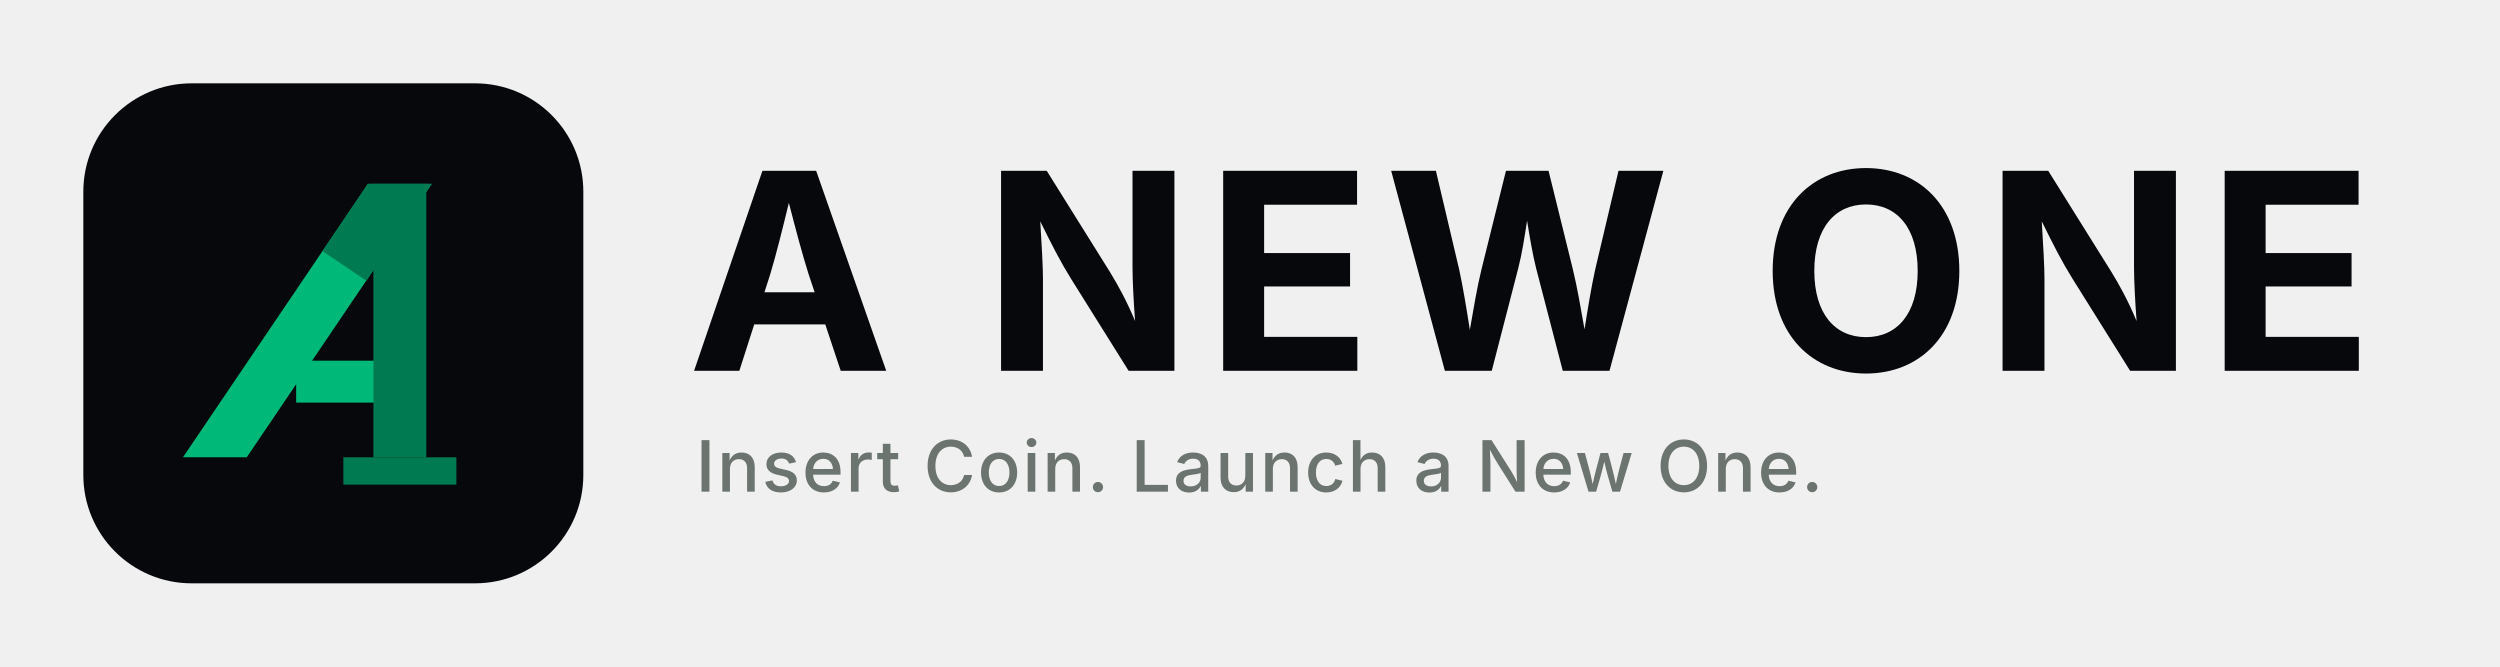
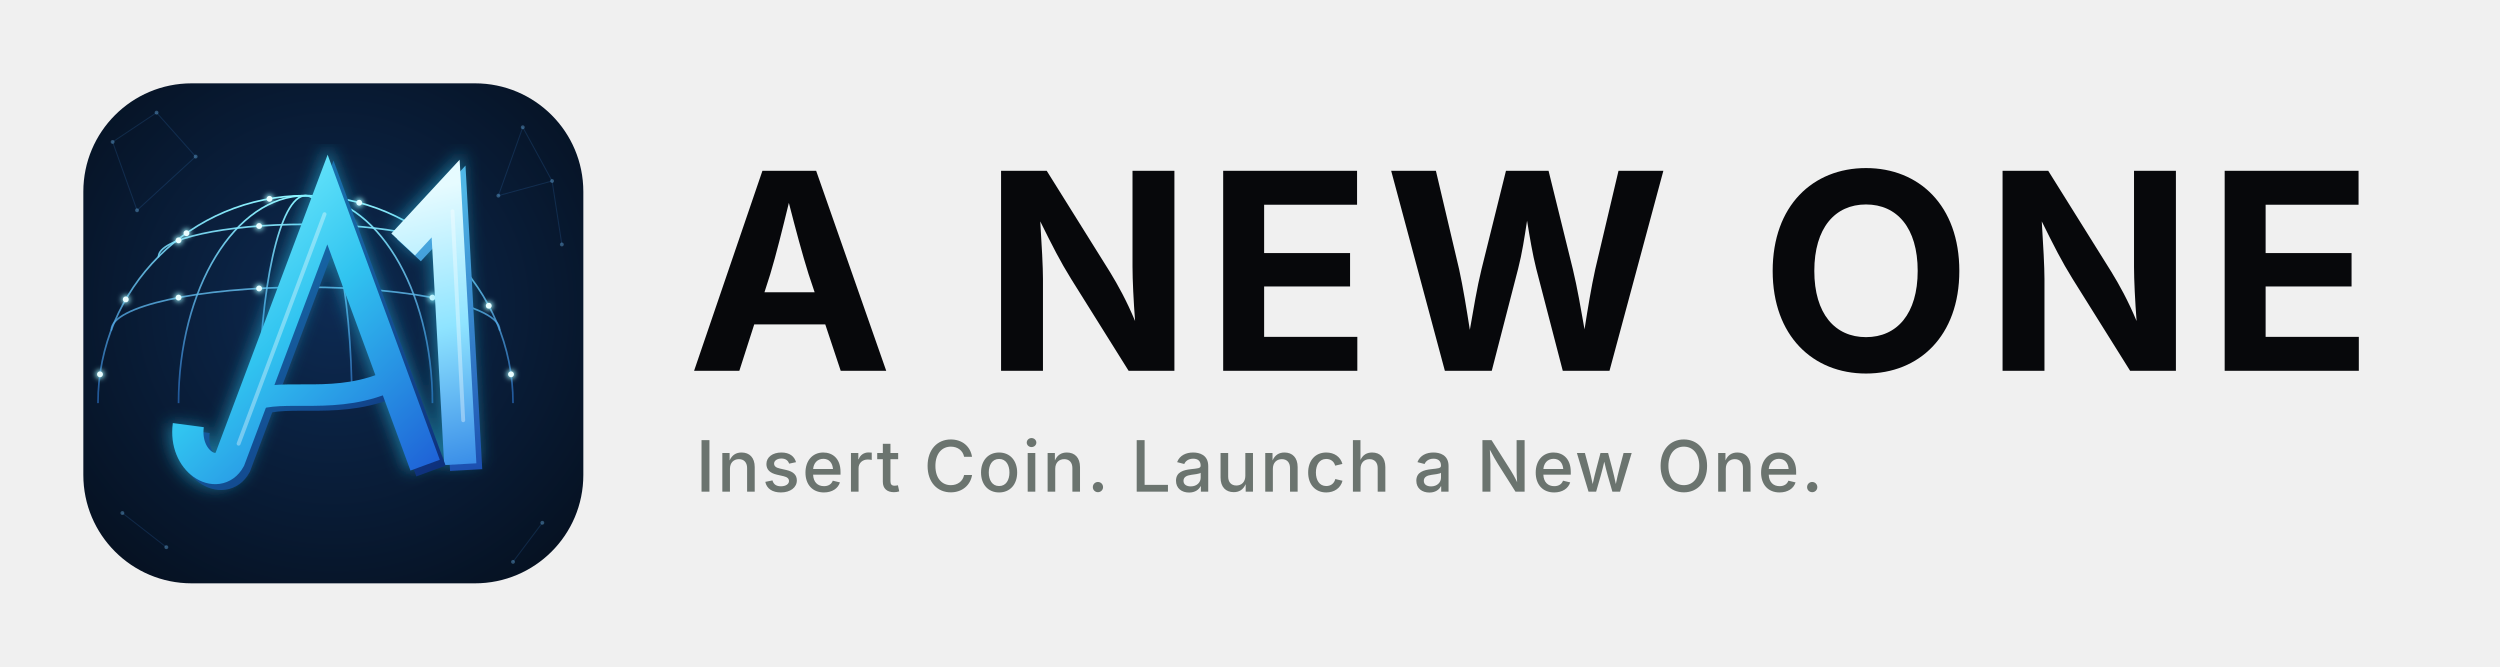
<svg xmlns="http://www.w3.org/2000/svg" viewBox="0 0 1200 320" width="1200" height="320">
-   <rect x="40" y="40" width="240" height="240" rx="52" fill="#07080b" />
-   <g transform="translate(48 48) scale(0.4375)">
+   <defs>
+     <clipPath id="tileclip">
+       <rect x="40" y="40" width="240" height="240" rx="52" />
+     </clipPath>
+   </defs>
+   <svg x="40" y="40" width="240" height="240" viewBox="0 0 1024 1024" clip-path="url(#tileclip)">
    <defs>
-       <clipPath id="lk-leg">
-         <rect x="0" y="92" width="512" height="300" />
-       </clipPath>
-       <clipPath id="lk-flag">
-         <polygon points="185.3,126.0 350.9,238.0 519.0,-10.4 353.4,-122.5" />
-         <rect x="0" y="0" width="512" height="92" />
-       </clipPath>
-       <clipPath id="lk-top">
-         <rect x="0" y="92" width="512" height="512" />
+       <radialGradient id="ground" cx="50%" cy="45%" r="70%">
+         <stop offset="0" stop-color="#0d2a52" />
+         <stop offset="1" stop-color="#05101f" />
+       </radialGradient>
+       <linearGradient id="ribbon" x1="200" y1="240" x2="720" y2="800" gradientUnits="userSpaceOnUse">
+         <stop offset="0" stop-color="#7DF3FF" />
+         <stop offset=".45" stop-color="#31C4F0" />
+         <stop offset="1" stop-color="#1E5FD6" />
+       </linearGradient>
+       <linearGradient id="ribbonEdge" x1="200" y1="240" x2="720" y2="800" gradientUnits="userSpaceOnUse">
+         <stop offset="0" stop-color="#1B7FB8" />
+         <stop offset="1" stop-color="#0E2E7A" />
+       </linearGradient>
+       <linearGradient id="oneFill" x1="650" y1="230" x2="780" y2="780" gradientUnits="userSpaceOnUse">
+         <stop offset="0" stop-color="#E6FBFF" />
+         <stop offset=".5" stop-color="#8FE4FF" />
+         <stop offset="1" stop-color="#3B8FE8" />
+       </linearGradient>
+       <linearGradient id="oneEdge" x1="650" y1="230" x2="780" y2="780" gradientUnits="userSpaceOnUse">
+         <stop offset="0" stop-color="#4FB6E6" />
+         <stop offset="1" stop-color="#1C4FB0" />
+       </linearGradient>
+       <linearGradient id="wire" x1="0" y1="230" x2="0" y2="655" gradientUnits="userSpaceOnUse">
+         <stop offset="0" stop-color="#8FF4FF" />
+         <stop offset="1" stop-color="#2E7BD8" stop-opacity=".6" />
+       </linearGradient>
+       <filter id="glow" x="-20%" y="-20%" width="140%" height="140%">
+         <feGaussianBlur stdDeviation="16" />
+       </filter>
+       <filter id="nodeGlow" x="-100%" y="-100%" width="300%" height="300%">
+         <feGaussianBlur stdDeviation="5" />
+       </filter>
+       <clipPath id="upper">
+         <rect x="0" y="0" width="1024" height="655" />
      </clipPath>
    </defs>
-     <g clip-path="url(#lk-leg)">
-       <polygon points="338.6,26.1 68.4,425.4 116.4,457.9 386.6,58.6" fill="#00B877" />
+     <rect width="1024" height="1024" fill="url(#ground)" />
+     <g stroke="#3F8BE0" stroke-opacity=".18" stroke-width="2">
+       <line x1="60" y1="120" x2="150" y2="60" />
+       <line x1="150" y1="60" x2="230" y2="150" />
+       <line x1="60" y1="120" x2="110" y2="260" />
+       <line x1="230" y1="150" x2="110" y2="260" />
+       <line x1="900" y1="90" x2="960" y2="200" />
+       <line x1="960" y1="200" x2="850" y2="230" />
+       <line x1="900" y1="90" x2="850" y2="230" />
+       <line x1="960" y1="200" x2="980" y2="330" />
+       <line x1="80" y1="880" x2="170" y2="950" />
+       <line x1="940" y1="900" x2="880" y2="980" />
    </g>
-     <rect x="215.2" y="286" width="88.8" height="46" fill="#00B877" />
-     <rect x="300" y="92" width="58" height="300" fill="#007A50" />
-     <rect x="267" y="392" width="124" height="30" fill="#007A50" />
-     <g clip-path="url(#lk-top)">
-       <g clip-path="url(#lk-flag)">
-         <polygon points="338.6,26.1 68.4,425.4 116.4,457.9 386.6,58.6" fill="#007A50" />
-       </g>
+     <g fill="#7CC8FF" fill-opacity=".35">
+       <circle cx="60" cy="120" r="4" />
+       <circle cx="150" cy="60" r="4" />
+       <circle cx="230" cy="150" r="4" />
+       <circle cx="110" cy="260" r="4" />
+       <circle cx="900" cy="90" r="4" />
+       <circle cx="960" cy="200" r="4" />
+       <circle cx="850" cy="230" r="4" />
+       <circle cx="980" cy="330" r="4" />
+       <circle cx="80" cy="880" r="4" />
+       <circle cx="170" cy="950" r="4" />
+       <circle cx="940" cy="900" r="4" />
+       <circle cx="880" cy="980" r="4" />
    </g>
-   </g>
+     <g clip-path="url(#upper)" fill="none" stroke="url(#wire)" stroke-width="3.5" stroke-linecap="round">
+       <path d="M30 655 A425 425 0 0 1 880 655" />
+       <path d="M195 655 A260 425 0 0 1 715 655" />
+       <path d="M360 655 A95 425 0 0 1 550 655" />
+       <path d="M57.4 505 A397.6 87.5 0 0 1 852.6 505" />
+       <path d="M154 355 A301 66.2 0 0 1 756 355" />
+     </g>
+     <g fill="#9FF6FF" filter="url(#nodeGlow)" opacity=".9">
+       <circle cx="34.1" cy="595.9" r="9" />
+       <circle cx="86.9" cy="442.5" r="9" />
+       <circle cx="211.2" cy="306.9" r="9" />
+       <circle cx="381.2" cy="236.5" r="9" />
+       <circle cx="565" cy="244.5" r="9" />
+       <circle cx="716.7" cy="320.1" r="9" />
+       <circle cx="830.3" cy="455.5" r="9" />
+       <circle cx="875.9" cy="595.9" r="9" />
+       <circle cx="715" cy="438.8" r="9" />
+       <circle cx="550" cy="420.1" r="9" />
+       <circle cx="360" cy="420.1" r="9" />
+       <circle cx="195" cy="438.8" r="9" />
+       <circle cx="715" cy="321.6" r="9" />
+       <circle cx="550" cy="292.2" r="9" />
+       <circle cx="360" cy="292.2" r="9" />
+       <circle cx="195" cy="321.6" r="9" />
+     </g>
+     <g fill="#E9FDFF">
+       <circle cx="34.1" cy="595.9" r="6" />
+       <circle cx="86.9" cy="442.5" r="6" />
+       <circle cx="211.2" cy="306.9" r="6" />
+       <circle cx="381.2" cy="236.5" r="6" />
+       <circle cx="565" cy="244.5" r="6" />
+       <circle cx="716.7" cy="320.1" r="6" />
+       <circle cx="830.3" cy="455.5" r="6" />
+       <circle cx="875.9" cy="595.9" r="6" />
+       <circle cx="715" cy="438.8" r="6" />
+       <circle cx="550" cy="420.1" r="6" />
+       <circle cx="360" cy="420.1" r="6" />
+       <circle cx="195" cy="438.8" r="6" />
+       <circle cx="715" cy="321.6" r="6" />
+       <circle cx="550" cy="292.2" r="6" />
+       <circle cx="360" cy="292.2" r="6" />
+       <circle cx="195" cy="321.6" r="6" />
+     </g>
+     <g fill="none" stroke="#2FD4FF" stroke-opacity=".45" stroke-width="80" stroke-linejoin="miter" stroke-miterlimit="3" filter="url(#glow)">
+       <path d="M215 700 C205 775 275 815 300 770 L500,238 L700,782" />
+       <path d="M655 330 L742 236 L772 780" />
+     </g>
+     <g fill="none" stroke-width="66" stroke-linejoin="miter" stroke-miterlimit="3" stroke-linecap="butt">
+       <path d="M655 330 L742 236 L772 780" stroke="url(#oneEdge)" transform="translate(12 12)" />
+       <path d="M655 330 L742 236 L772 780" stroke="url(#oneFill)" />
+     </g>
+     <g fill="none" stroke-width="64" stroke-linejoin="miter" stroke-miterlimit="3" stroke-linecap="butt">
+       <path d="M215 700 C205 775 275 815 300 770 L500,238 L700,782" stroke="url(#ribbonEdge)" transform="translate(12 12)" />
+       <path d="M345.1 650 C410 622 520 662 635.3 606" stroke="url(#ribbonEdge)" stroke-width="44" transform="translate(10 10)" stroke-linecap="round" />
+       <path d="M215 700 C205 775 275 815 300 770 L500,238 L700,782" stroke="url(#ribbon)" />
+       <path d="M345.1 650 C410 622 520 662 635.3 606" stroke="url(#ribbon)" stroke-width="44" stroke-linecap="round" />
+     </g>
+     <g fill="none" stroke="#FFFFFF" stroke-opacity=".35" stroke-width="8" stroke-linecap="round">
+       <path d="M318 738 L494 268" />
+       <path d="M756 262 L778 690" />
+     </g>
+   </svg>
  <text x="330" y="178" font-family="'Space Grotesk', 'Inter', system-ui, sans-serif" font-weight="700" font-size="132" letter-spacing="6" fill="#07080b">A NEW ONE</text>
  <text x="334" y="236" font-family="'Inter', system-ui, sans-serif" font-weight="500" font-size="34" letter-spacing="1" fill="#6b746f">Insert Coin. Launch a New One.</text>
</svg>
